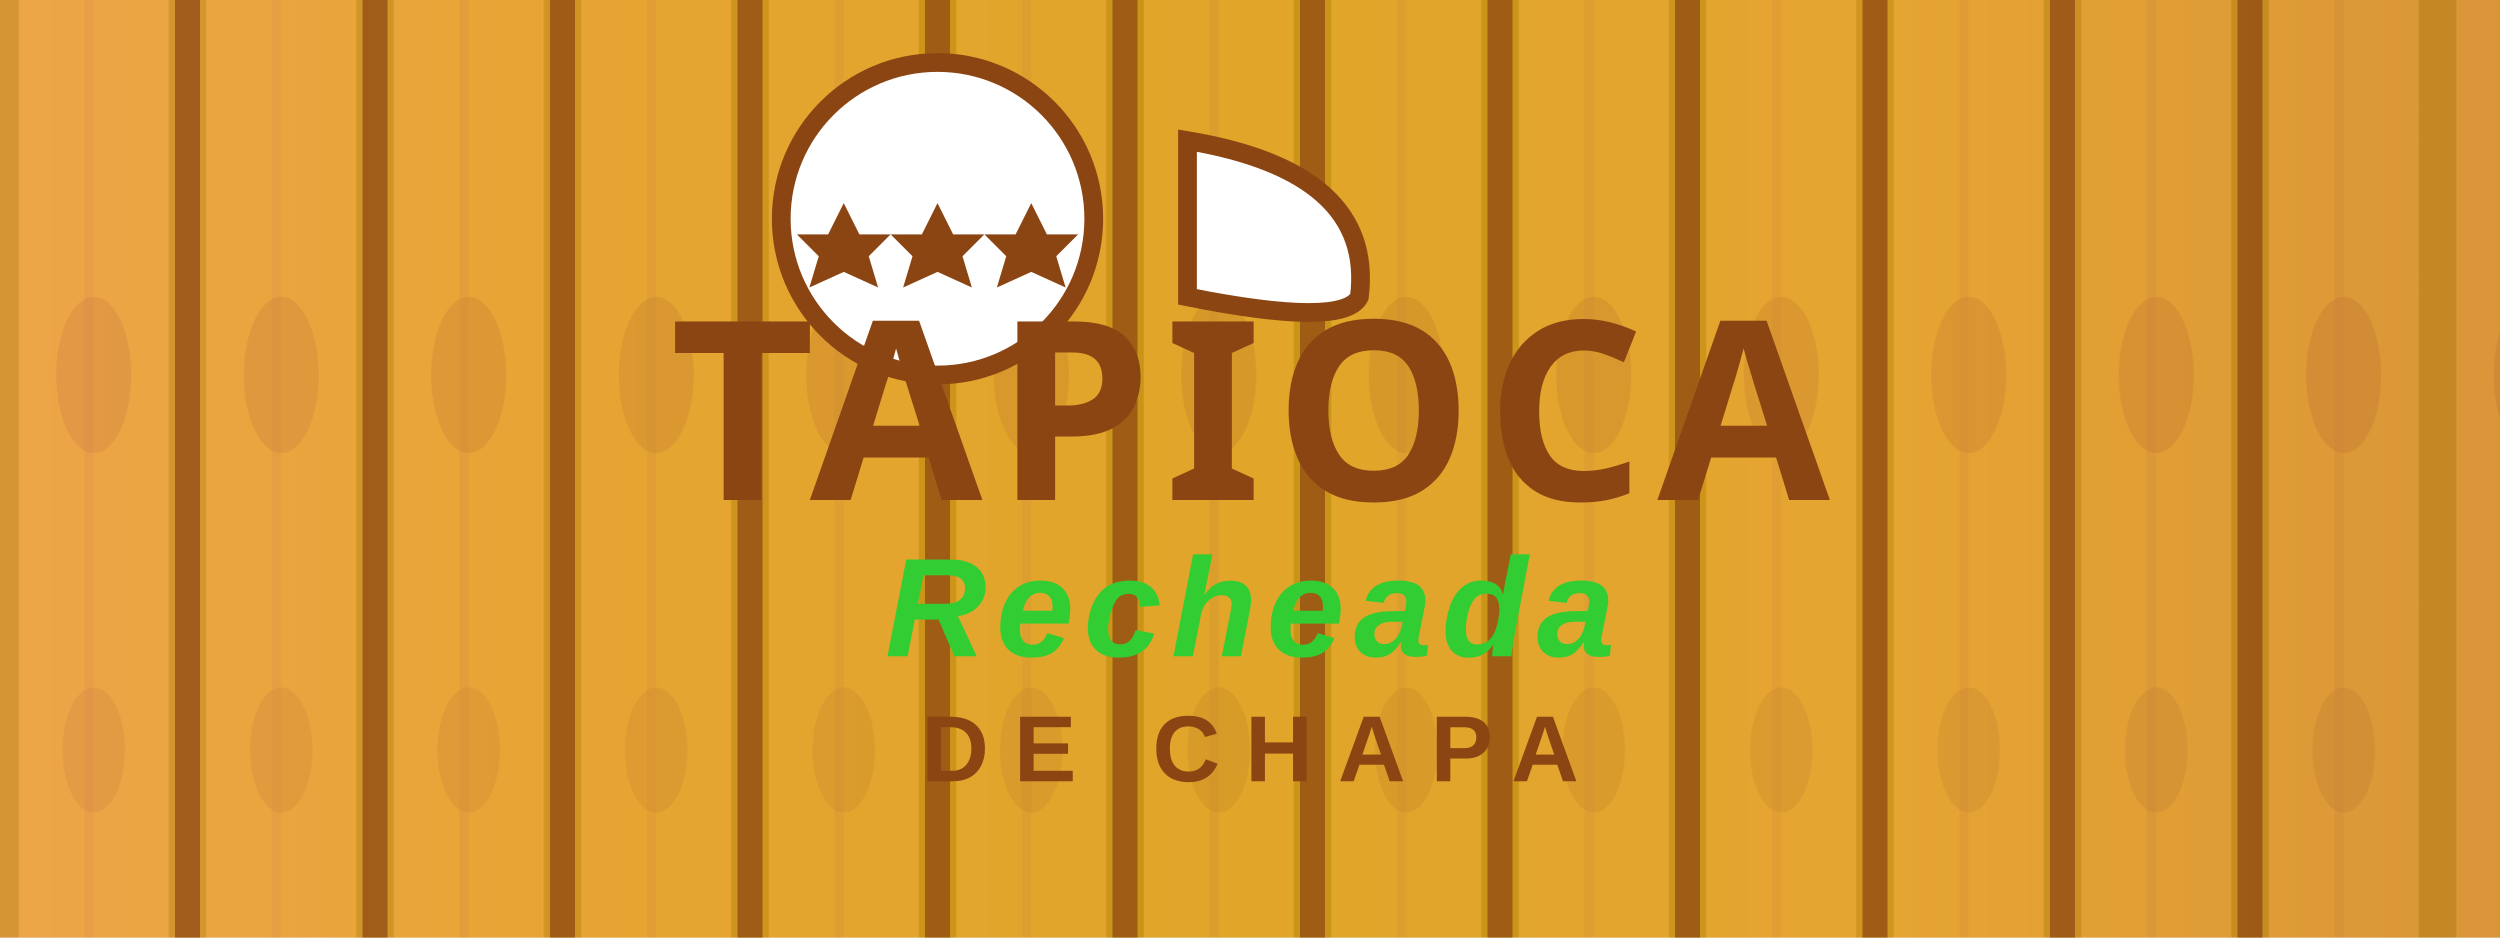
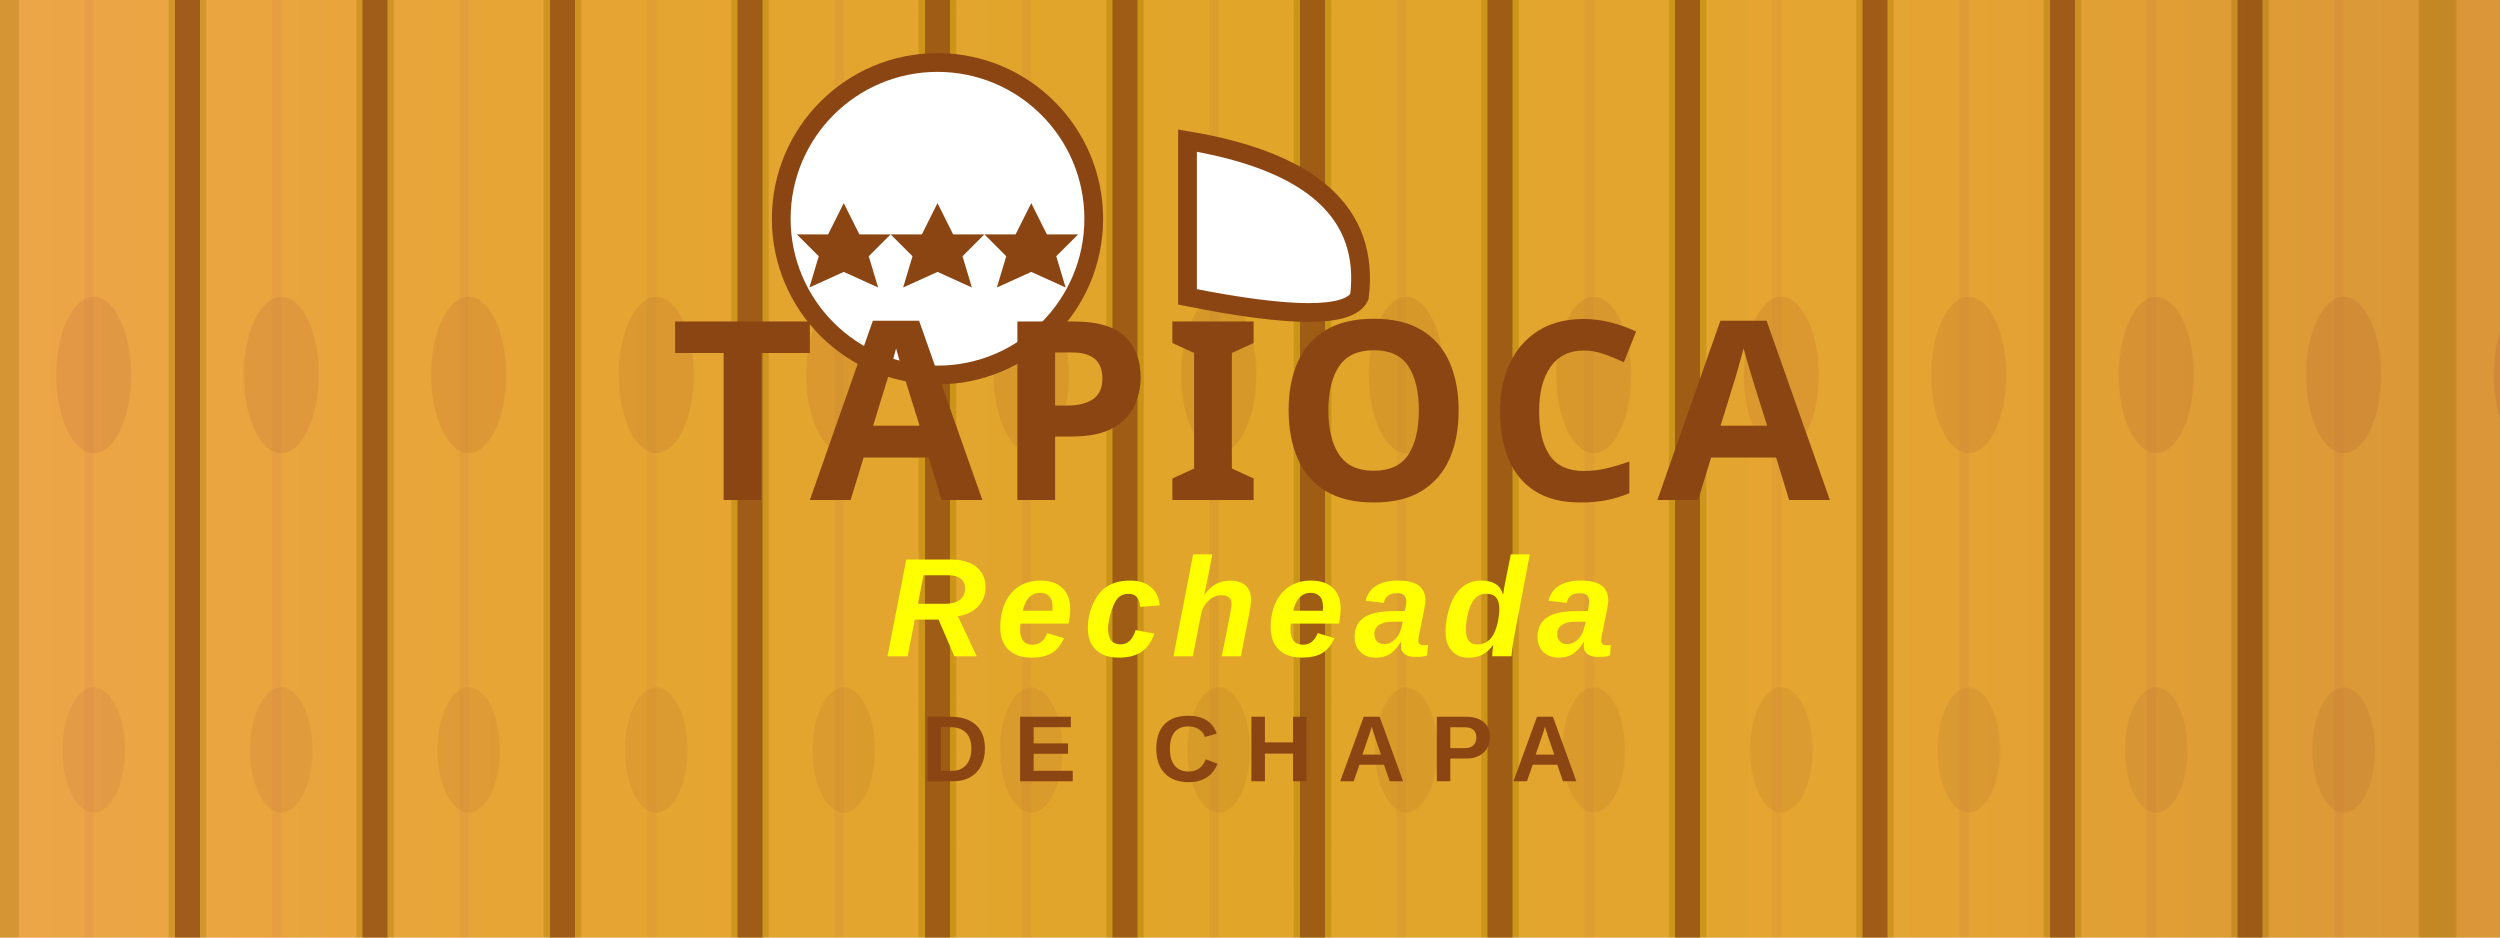
<svg xmlns="http://www.w3.org/2000/svg" width="800" height="300" viewBox="0 0 800 300">
  <defs>
    <pattern id="newWoodBg" patternUnits="userSpaceOnUse" width="60" height="300">
      <rect width="60" height="300" fill="#E6A532" />
      <rect x="0" y="0" width="6" height="300" fill="#B8860B" />
      <rect x="54" y="0" width="6" height="300" fill="#B8860B" />
      <rect x="27" y="0" width="3" height="300" fill="#CD853F" opacity="0.4" />
      <ellipse cx="30" cy="120" rx="12" ry="25" fill="#A0522D" opacity="0.3" />
      <ellipse cx="30" cy="240" rx="10" ry="20" fill="#A0522D" opacity="0.25" />
    </pattern>
    <linearGradient id="newBgGradient" x1="0%" y1="0%" x2="100%" y2="0%">
      <stop offset="0%" style="stop-color:#F4A460" />
      <stop offset="25%" style="stop-color:#E6A532" />
      <stop offset="50%" style="stop-color:#DAA520" />
      <stop offset="75%" style="stop-color:#E6A532" />
      <stop offset="100%" style="stop-color:#CD853F" />
    </linearGradient>
  </defs>
  <rect width="800" height="300" fill="url(#newBgGradient)" />
  <rect width="800" height="300" fill="url(#newWoodBg)" opacity="0.5" />
  <g stroke="#8B4513" stroke-width="8" opacity="0.7">
    <line x1="60" y1="0" x2="60" y2="300" />
    <line x1="120" y1="0" x2="120" y2="300" />
    <line x1="180" y1="0" x2="180" y2="300" />
    <line x1="240" y1="0" x2="240" y2="300" />
    <line x1="300" y1="0" x2="300" y2="300" />
    <line x1="360" y1="0" x2="360" y2="300" />
    <line x1="420" y1="0" x2="420" y2="300" />
    <line x1="480" y1="0" x2="480" y2="300" />
    <line x1="540" y1="0" x2="540" y2="300" />
    <line x1="600" y1="0" x2="600" y2="300" />
    <line x1="660" y1="0" x2="660" y2="300" />
    <line x1="720" y1="0" x2="720" y2="300" />
  </g>
  <circle cx="300" cy="70" r="50" fill="white" stroke="#8B4513" stroke-width="6" />
  <g fill="#8B4513">
    <polygon points="270,65 275,75 285,75 278,82 281,92 270,87 259,92 262,82 255,75 265,75" />
    <polygon points="300,65 305,75 315,75 308,82 311,92 300,87 289,92 292,82 285,75 295,75" />
    <polygon points="330,65 335,75 345,75 338,82 341,92 330,87 319,92 322,82 315,75 325,75" />
  </g>
  <path d="M 380 45 Q 440 55 435 95 Q 430 105 380 95 Z" fill="white" stroke="#8B4513" stroke-width="6" />
  <text x="400" y="160" font-family="Arial Black, sans-serif" font-size="80" font-weight="900" text-anchor="middle" fill="#8B4513" letter-spacing="4px">TAPIOCA</text>
-   <text x="400" y="210" font-family="Arial, sans-serif" font-size="45" font-weight="bold" text-anchor="middle" fill="#32CD32" font-style="italic" letter-spacing="3px">Recheada</text>
+   <text x="400" y="210" font-family="Arial, sans-serif" font-size="45" font-weight="bold" text-anchor="middle" fill="#FFFF00" font-style="italic" letter-spacing="3px">Recheada</text>
  <text x="400" y="250" font-family="Arial, sans-serif" font-size="30" font-weight="bold" text-anchor="middle" fill="#8B4513" letter-spacing="8px">DE CHAPA</text>
</svg>
